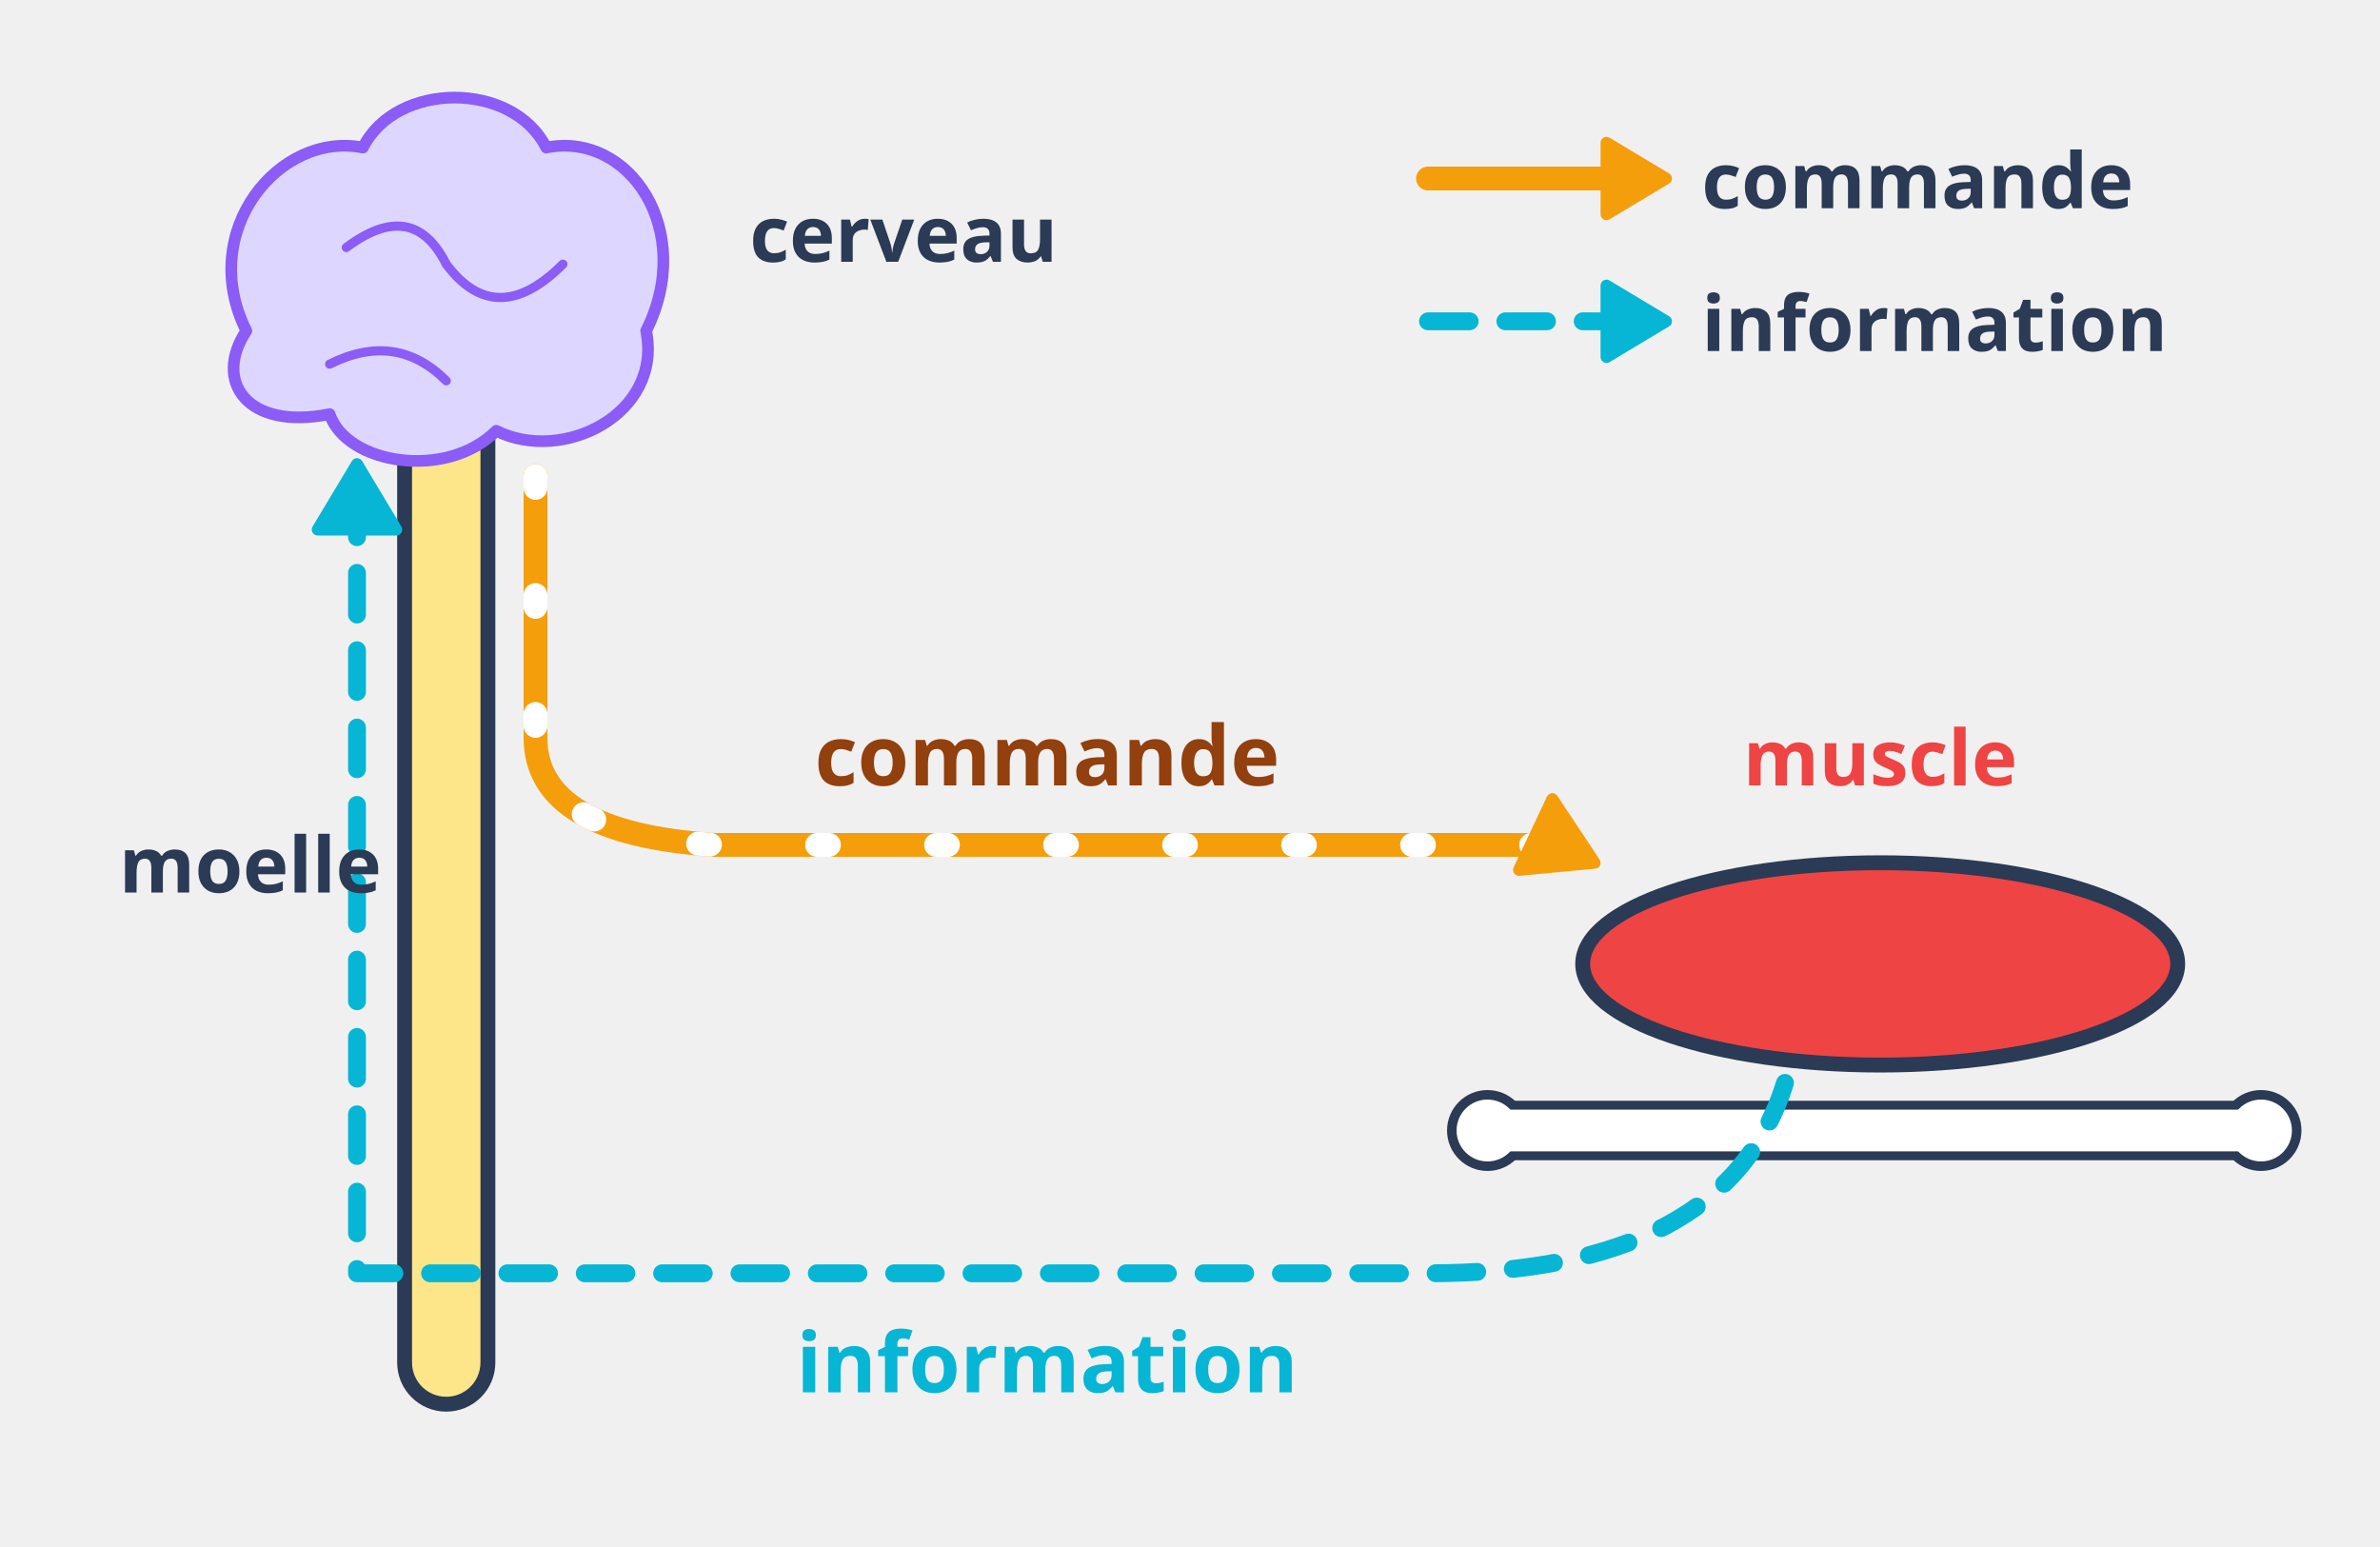
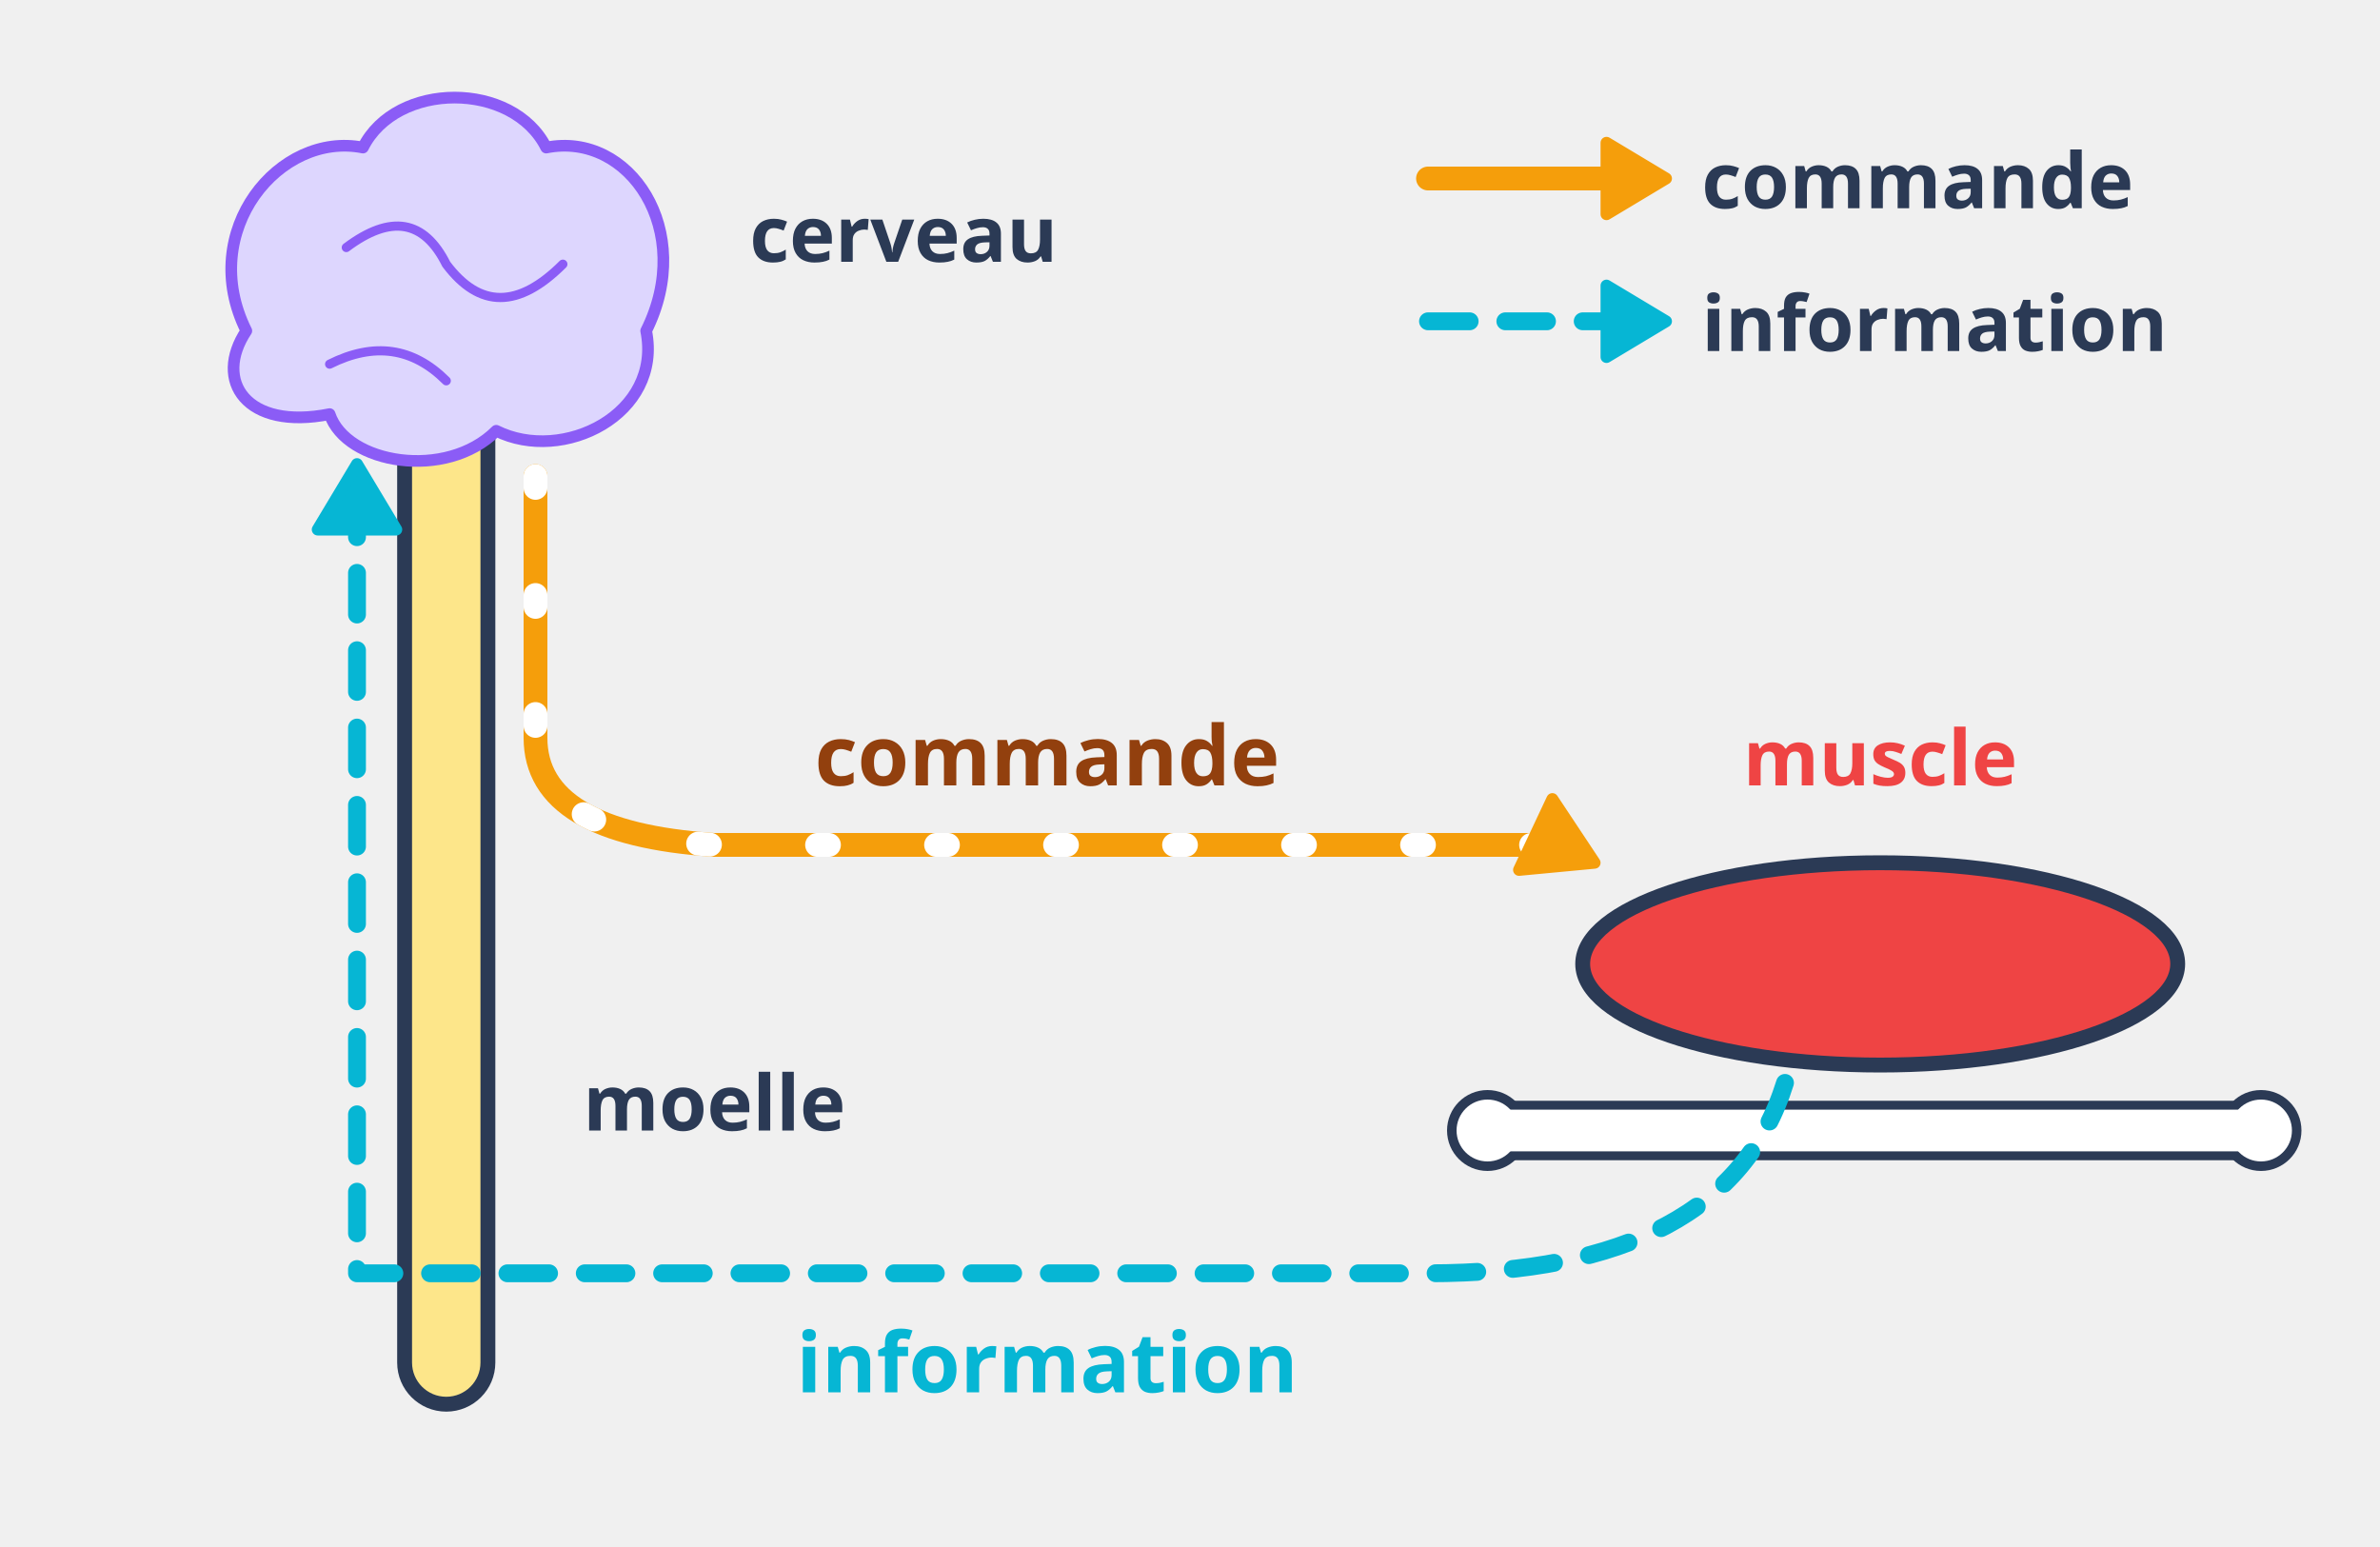
<svg xmlns="http://www.w3.org/2000/svg" viewBox="0 0 400 260" role="img">
  <style>.d{animation:d 3s linear infinite}@keyframes d{to{stroke-dashoffset:-40}}.u{animation:u 3s linear infinite}@keyframes u{to{stroke-dashoffset:40}}@media (prefers-reduced-motion: reduce){*{animation:none!important}}</style>
  <g font-family="system-ui, sans-serif" font-weight="600" text-anchor="middle" stroke-linecap="round" stroke-linejoin="round">
    <rect x="68" y="66" width="14" height="170" rx="7" fill="#FDE68A" stroke="#2B3A55" stroke-width="2.5" />
    <g transform="translate(75 50) scale(1.4)">
      <path d="M-24 4C-30 -8 -20 -20 -10 -18C-6 -26 8 -26 12 -18C22 -20 30 -8 24 4C26 14 14 20 6 16C0 22 -12 20 -14 14C-24 16 -28 10 -24 4Z" fill="#DDD6FE" stroke="#8B5CF6" stroke-width="1.4" />
      <path d="M-12 -6Q-4 -12 0 -4Q6 4 14 -4M-14 8Q-6 4 0 10" stroke="#8B5CF6" stroke-width="1.1" fill="none" />
    </g>
    <ellipse cx="316" cy="162" rx="50" ry="17" fill="#EF4444" stroke="#2B3A55" stroke-width="2.5" />
    <line x1="250" y1="190" x2="380" y2="190" stroke="#2B3A55" stroke-width="10" />
    <circle cx="250" cy="190" r="6.8" fill="#2B3A55" />
    <circle cx="380" cy="190" r="6.8" fill="#2B3A55" />
    <line x1="250" y1="190" x2="380" y2="190" stroke="#FFFFFF" stroke-width="7" />
    <circle cx="250" cy="190" r="5.2" fill="#FFFFFF" />
    <circle cx="380" cy="190" r="5.2" fill="#FFFFFF" />
    <path d="M90 80V124Q90 140 120 142H262" stroke="#F59E0B" stroke-width="4" fill="none" />
    <path d="M90 80V124Q90 140 120 142H262" stroke="#FFFFFF" stroke-width="4" fill="none" stroke-dasharray="2 18" class="d" />
    <polygon points="268,145 255.3,146.2 260.9,134.3" fill="#F59E0B" stroke="#F59E0B" stroke-width="2" />
    <path d="M300 182Q290 214 240 214H60V84" stroke="#06B6D4" stroke-width="3" fill="none" stroke-dasharray="7 6" class="u" />
    <polygon points="60,78 66.6,89 53.4,89" fill="#06B6D4" stroke="#06B6D4" stroke-width="2" />
    <text x="176" y="132" font-size="14" fill="#92400E">commande</text>
    <text x="176" y="234" font-size="14" fill="#06B6D4">information</text>
    <text x="126" y="44" font-size="13" fill="#2B3A55" text-anchor="start">cerveau</text>
-     <text x="20" y="150" font-size="13" fill="#2B3A55" text-anchor="start">moelle</text>
+     <text x="98" y="190" font-size="13" fill="#2B3A55" text-anchor="start">moelle</text>
    <text x="316" y="132" font-size="13" fill="#EF4444">muscle</text>
    <g>
      <line x1="240" y1="30" x2="272" y2="30" stroke="#F59E0B" stroke-width="4" />
      <polygon points="280,30 270,36 270,24" fill="#F59E0B" stroke="#F59E0B" stroke-width="2" />
    </g>
    <text x="286" y="35" font-size="13" fill="#2B3A55" text-anchor="start">commande</text>
    <g>
      <line x1="240" y1="54" x2="272" y2="54" stroke="#06B6D4" stroke-width="3" stroke-dasharray="7 6" />
      <polygon points="280,54 270,60 270,48" fill="#06B6D4" stroke="#06B6D4" stroke-width="2" />
    </g>
    <text x="286" y="59" font-size="13" fill="#2B3A55" text-anchor="start">information</text>
  </g>
</svg>
